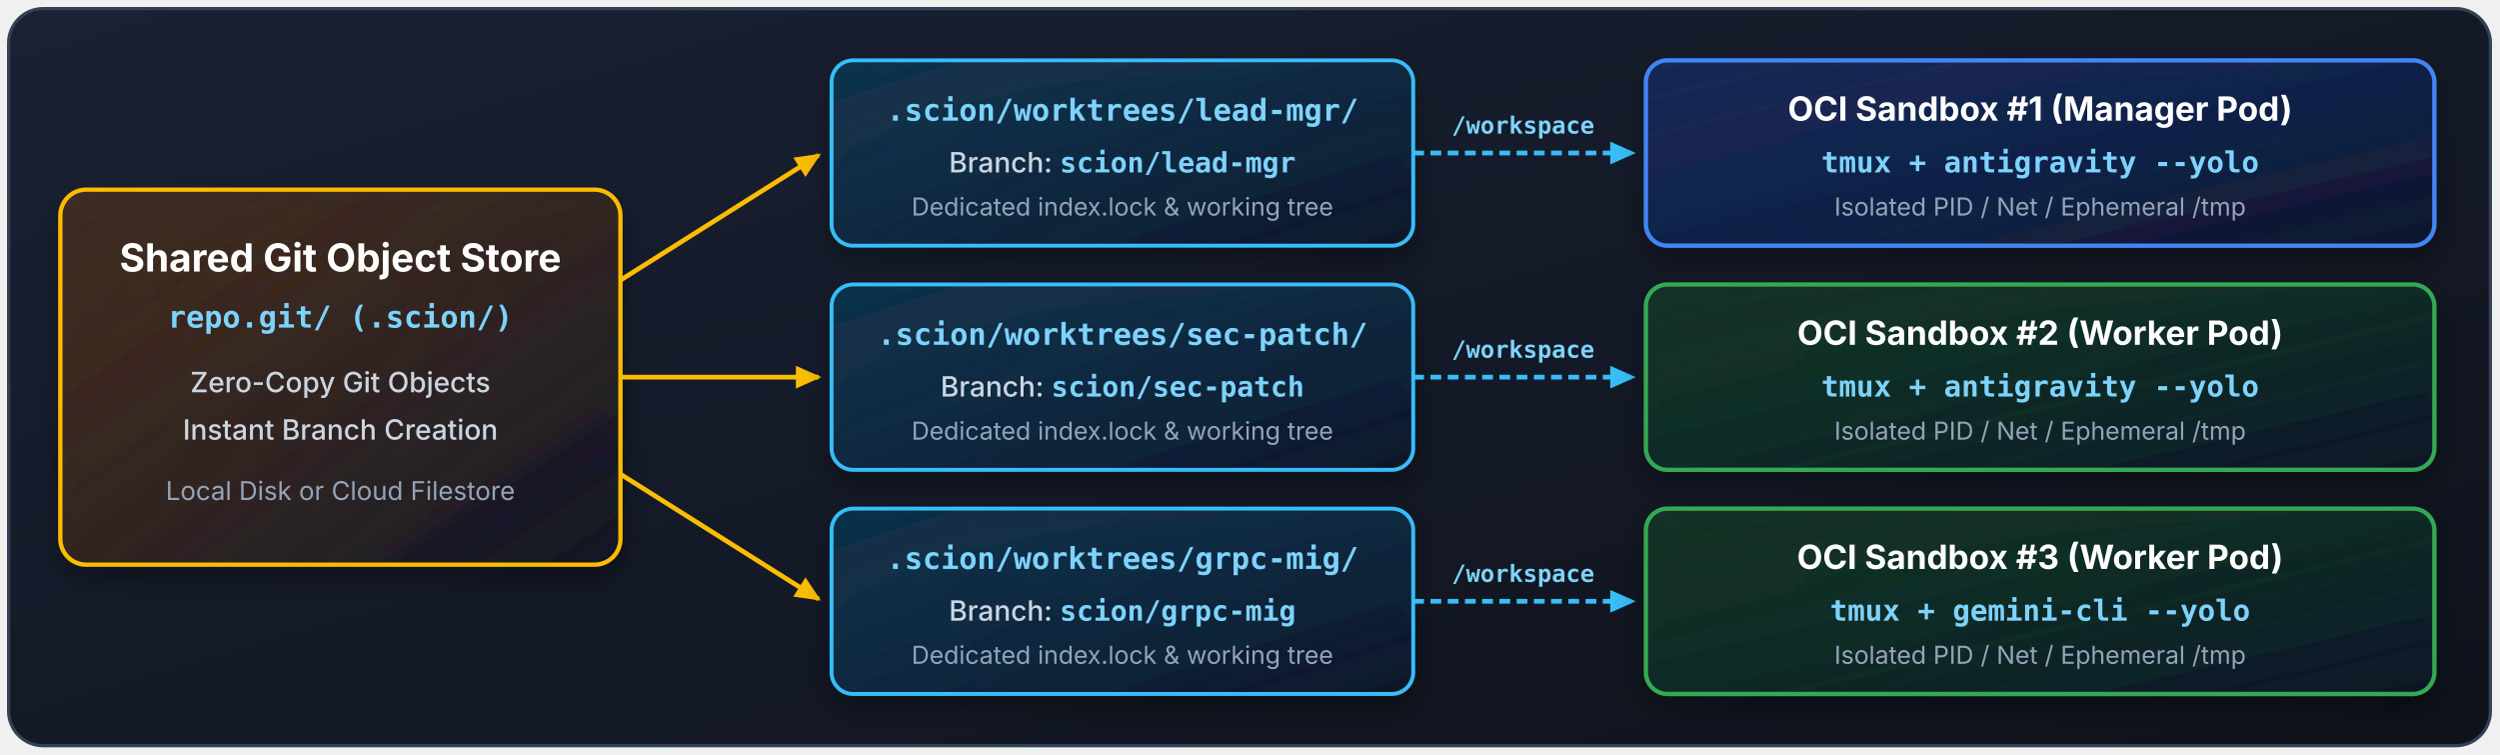
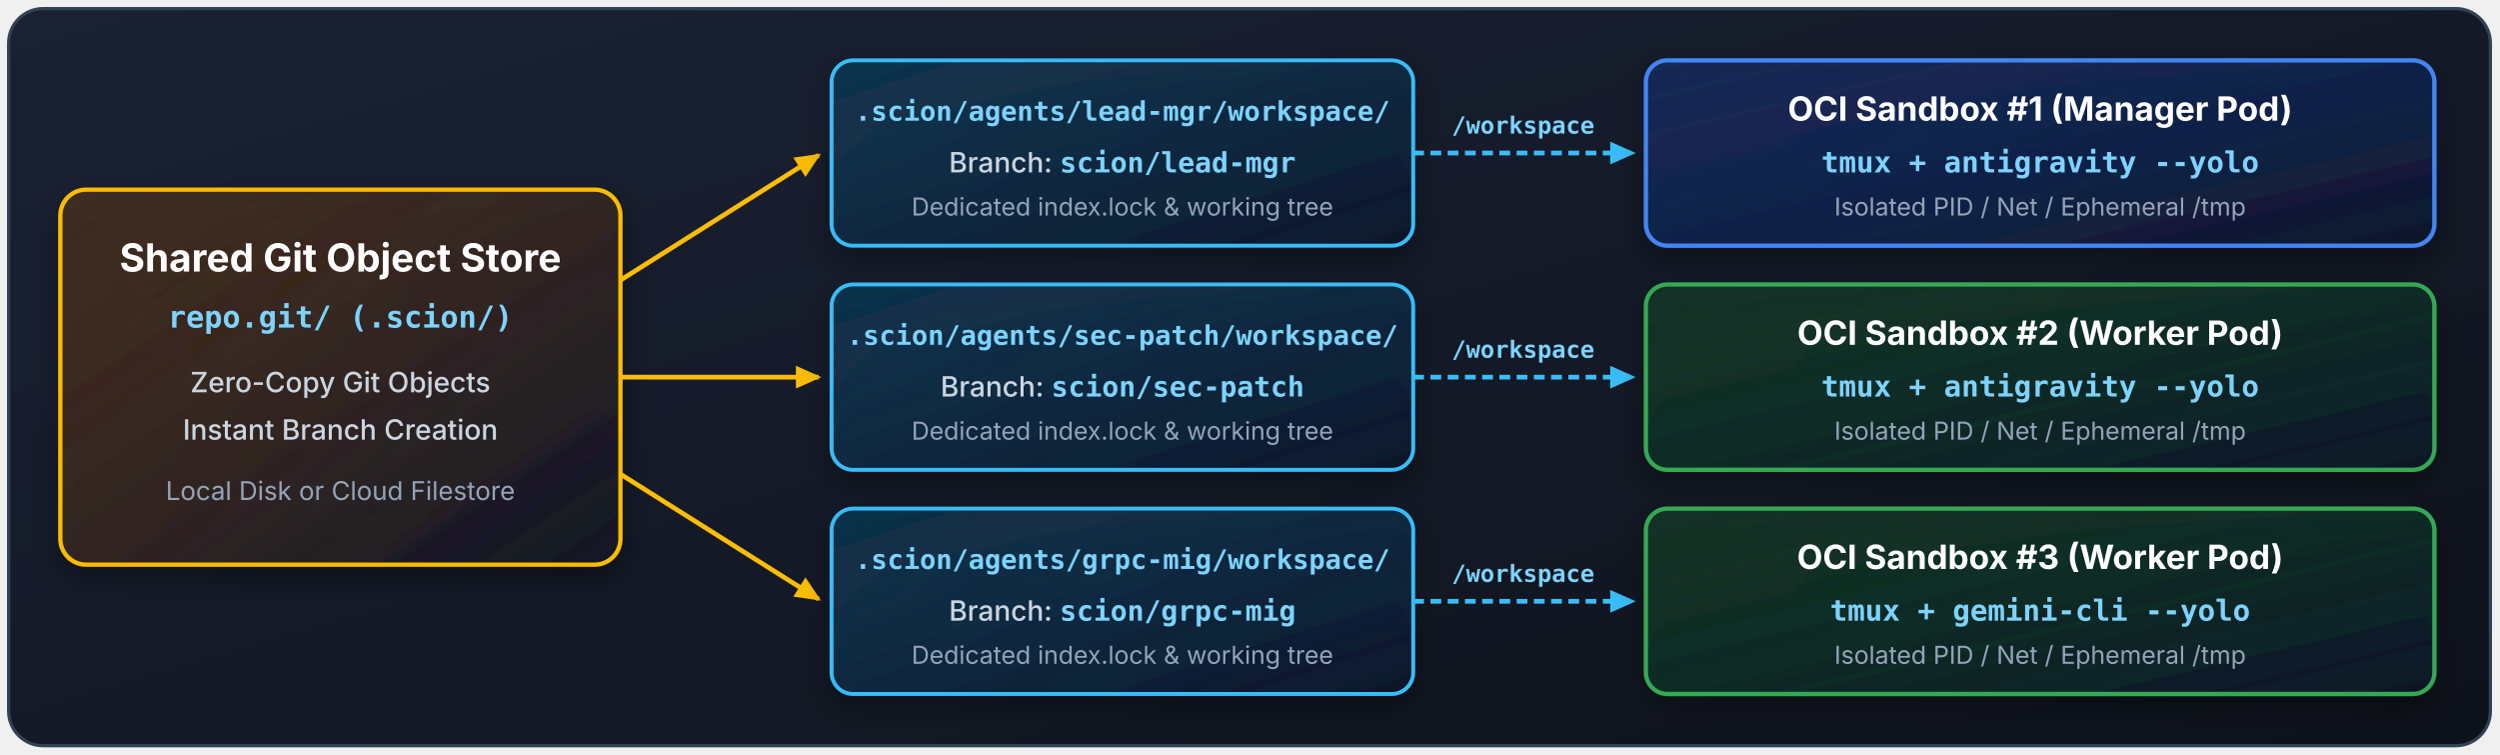
<svg xmlns="http://www.w3.org/2000/svg" viewBox="0 0 1160 350" width="100%" height="100%">
  <defs>
    <linearGradient id="bgGrad" x1="0%" y1="0%" x2="100%" y2="100%">
      <stop offset="0%" stop-color="#0f172a" stop-opacity="0.95" />
      <stop offset="100%" stop-color="#090d16" stop-opacity="0.98" />
    </linearGradient>
    <linearGradient id="blueCard" x1="0%" y1="0%" x2="100%" y2="100%">
      <stop offset="0%" stop-color="#1e3a8a" stop-opacity="0.4" />
      <stop offset="100%" stop-color="#0f172a" stop-opacity="0.9" />
    </linearGradient>
    <linearGradient id="cyanCard" x1="0%" y1="0%" x2="100%" y2="100%">
      <stop offset="0%" stop-color="#0c4a6e" stop-opacity="0.45" />
      <stop offset="100%" stop-color="#0f172a" stop-opacity="0.9" />
    </linearGradient>
    <linearGradient id="greenCard" x1="0%" y1="0%" x2="100%" y2="100%">
      <stop offset="0%" stop-color="#14532d" stop-opacity="0.4" />
      <stop offset="100%" stop-color="#0f172a" stop-opacity="0.9" />
    </linearGradient>
    <linearGradient id="amberCard" x1="0%" y1="0%" x2="100%" y2="100%">
      <stop offset="0%" stop-color="#713f12" stop-opacity="0.38" />
      <stop offset="100%" stop-color="#0f172a" stop-opacity="0.9" />
    </linearGradient>
    <linearGradient id="redCard" x1="0%" y1="0%" x2="100%" y2="100%">
      <stop offset="0%" stop-color="#7f1d1d" stop-opacity="0.38" />
      <stop offset="100%" stop-color="#0f172a" stop-opacity="0.9" />
    </linearGradient>
    <filter id="shadow" x="-8%" y="-8%" width="116%" height="116%">
      <feDropShadow dx="0" dy="5" stdDeviation="6" flood-color="#000000" flood-opacity="0.45" />
    </filter>
    <marker id="arrowCyan" viewBox="0 0 10 10" refX="8" refY="5" markerWidth="6" markerHeight="6" orient="auto-start-reverse">
      <path d="M 0 1 L 9 5 L 0 9 z" fill="#38bdf8" />
    </marker>
    <marker id="arrowBlue" viewBox="0 0 10 10" refX="8" refY="5" markerWidth="6" markerHeight="6" orient="auto-start-reverse">
      <path d="M 0 1 L 9 5 L 0 9 z" fill="#4285f4" />
    </marker>
    <marker id="arrowGreen" viewBox="0 0 10 10" refX="8" refY="5" markerWidth="6" markerHeight="6" orient="auto-start-reverse">
      <path d="M 0 1 L 9 5 L 0 9 z" fill="#34a853" />
    </marker>
    <marker id="arrowAmber" viewBox="0 0 10 10" refX="8" refY="5" markerWidth="6" markerHeight="6" orient="auto-start-reverse">
      <path d="M 0 1 L 9 5 L 0 9 z" fill="#fbbc04" />
    </marker>
    <style>
      .title { font-family: "Space Grotesk", "Inter", system-ui, sans-serif; font-weight: 700; fill: #ffffff; }
      .sub { font-family: "Inter", system-ui, sans-serif; font-weight: 500; fill: #cbd5e1; }
      .muted { font-family: "Inter", system-ui, sans-serif; font-weight: 400; fill: #94a3b8; }
      .mono { font-family: "JetBrains Mono", "Fira Code", monospace; font-weight: 600; fill: #7dd3fc; }
      .badge { font-family: "Inter", system-ui, sans-serif; font-weight: 700; font-size: 11px; letter-spacing: 0.04em; }
    </style>
  </defs>
  <rect x="4" y="4" width="1152" height="342" rx="16" fill="url(#bgGrad)" stroke="#334155" stroke-width="1.5" />
  <g filter="url(#shadow)">
    <rect x="28" y="88" width="260" height="174" rx="12" fill="url(#amberCard)" stroke="#fbbc04" stroke-width="2" />
    <text x="158" y="126" text-anchor="middle" class="title" font-size="18" fill="#fde047">Shared Git Object Store</text>
    <text x="158" y="152" text-anchor="middle" class="mono" font-size="14">repo.git/ (.scion/)</text>
    <text x="158" y="182" text-anchor="middle" class="sub" font-size="13">Zero-Copy Git Objects</text>
    <text x="158" y="204" text-anchor="middle" class="sub" font-size="13">Instant Branch Creation</text>
    <text x="158" y="232" text-anchor="middle" class="muted" font-size="12">Local Disk or Cloud Filestore</text>
  </g>
  <path d="M288 130 L380 72" stroke="#fbbc04" stroke-width="2.2" marker-end="url(#arrowAmber)" />
  <path d="M288 175 L380 175" stroke="#fbbc04" stroke-width="2.2" marker-end="url(#arrowAmber)" />
  <path d="M288 220 L380 278" stroke="#fbbc04" stroke-width="2.2" marker-end="url(#arrowAmber)" />
  <g filter="url(#shadow)">
    <rect x="386" y="28" width="270" height="86" rx="10" fill="url(#cyanCard)" stroke="#38bdf8" stroke-width="1.8" />
-     <text x="521" y="56" text-anchor="middle" class="mono" font-size="14">.scion/worktrees/lead-mgr/</text>
+     <text x="521" y="56" text-anchor="middle" class="mono" font-size="12.5">.scion/agents/lead-mgr/workspace/</text>
    <text x="521" y="80" text-anchor="middle" class="sub" font-size="13">Branch: <tspan class="mono" fill="#86efac">scion/lead-mgr</tspan>
    </text>
    <text x="521" y="100" text-anchor="middle" class="muted" font-size="11.5">Dedicated index.lock &amp; working tree</text>
    <rect x="386" y="132" width="270" height="86" rx="10" fill="url(#cyanCard)" stroke="#38bdf8" stroke-width="1.8" />
-     <text x="521" y="160" text-anchor="middle" class="mono" font-size="14">.scion/worktrees/sec-patch/</text>
+     <text x="521" y="160" text-anchor="middle" class="mono" font-size="12.5">.scion/agents/sec-patch/workspace/</text>
    <text x="521" y="184" text-anchor="middle" class="sub" font-size="13">Branch: <tspan class="mono" fill="#86efac">scion/sec-patch</tspan>
    </text>
    <text x="521" y="204" text-anchor="middle" class="muted" font-size="11.5">Dedicated index.lock &amp; working tree</text>
    <rect x="386" y="236" width="270" height="86" rx="10" fill="url(#cyanCard)" stroke="#38bdf8" stroke-width="1.8" />
-     <text x="521" y="264" text-anchor="middle" class="mono" font-size="14">.scion/worktrees/grpc-mig/</text>
+     <text x="521" y="264" text-anchor="middle" class="mono" font-size="12.5">.scion/agents/grpc-mig/workspace/</text>
    <text x="521" y="288" text-anchor="middle" class="sub" font-size="13">Branch: <tspan class="mono" fill="#86efac">scion/grpc-mig</tspan>
    </text>
    <text x="521" y="308" text-anchor="middle" class="muted" font-size="11.5">Dedicated index.lock &amp; working tree</text>
  </g>
  <path d="M656 71 L758 71" stroke="#38bdf8" stroke-width="2.2" stroke-dasharray="5,3" marker-end="url(#arrowCyan)" />
  <path d="M656 175 L758 175" stroke="#38bdf8" stroke-width="2.2" stroke-dasharray="5,3" marker-end="url(#arrowCyan)" />
  <path d="M656 279 L758 279" stroke="#38bdf8" stroke-width="2.2" stroke-dasharray="5,3" marker-end="url(#arrowCyan)" />
  <text x="707" y="62" text-anchor="middle" class="mono" font-size="11">/workspace</text>
  <text x="707" y="166" text-anchor="middle" class="mono" font-size="11">/workspace</text>
  <text x="707" y="270" text-anchor="middle" class="mono" font-size="11">/workspace</text>
  <g filter="url(#shadow)">
    <rect x="764" y="28" width="366" height="86" rx="10" fill="url(#blueCard)" stroke="#4285f4" stroke-width="2" />
    <text x="947" y="56" text-anchor="middle" class="title" font-size="15.5">OCI Sandbox #1 (Manager Pod)</text>
    <text x="947" y="80" text-anchor="middle" class="mono" font-size="13.5">tmux + antigravity --yolo</text>
    <text x="947" y="100" text-anchor="middle" class="muted" font-size="11.5">Isolated PID / Net / Ephemeral /tmp</text>
    <rect x="764" y="132" width="366" height="86" rx="10" fill="url(#greenCard)" stroke="#34a853" stroke-width="2" />
    <text x="947" y="160" text-anchor="middle" class="title" font-size="15.5">OCI Sandbox #2 (Worker Pod)</text>
    <text x="947" y="184" text-anchor="middle" class="mono" font-size="13.5" fill="#86efac">tmux + antigravity --yolo</text>
    <text x="947" y="204" text-anchor="middle" class="muted" font-size="11.5">Isolated PID / Net / Ephemeral /tmp</text>
    <rect x="764" y="236" width="366" height="86" rx="10" fill="url(#greenCard)" stroke="#34a853" stroke-width="2" />
    <text x="947" y="264" text-anchor="middle" class="title" font-size="15.5">OCI Sandbox #3 (Worker Pod)</text>
    <text x="947" y="288" text-anchor="middle" class="mono" font-size="13.5" fill="#86efac">tmux + gemini-cli --yolo</text>
    <text x="947" y="308" text-anchor="middle" class="muted" font-size="11.5">Isolated PID / Net / Ephemeral /tmp</text>
  </g>
</svg>
